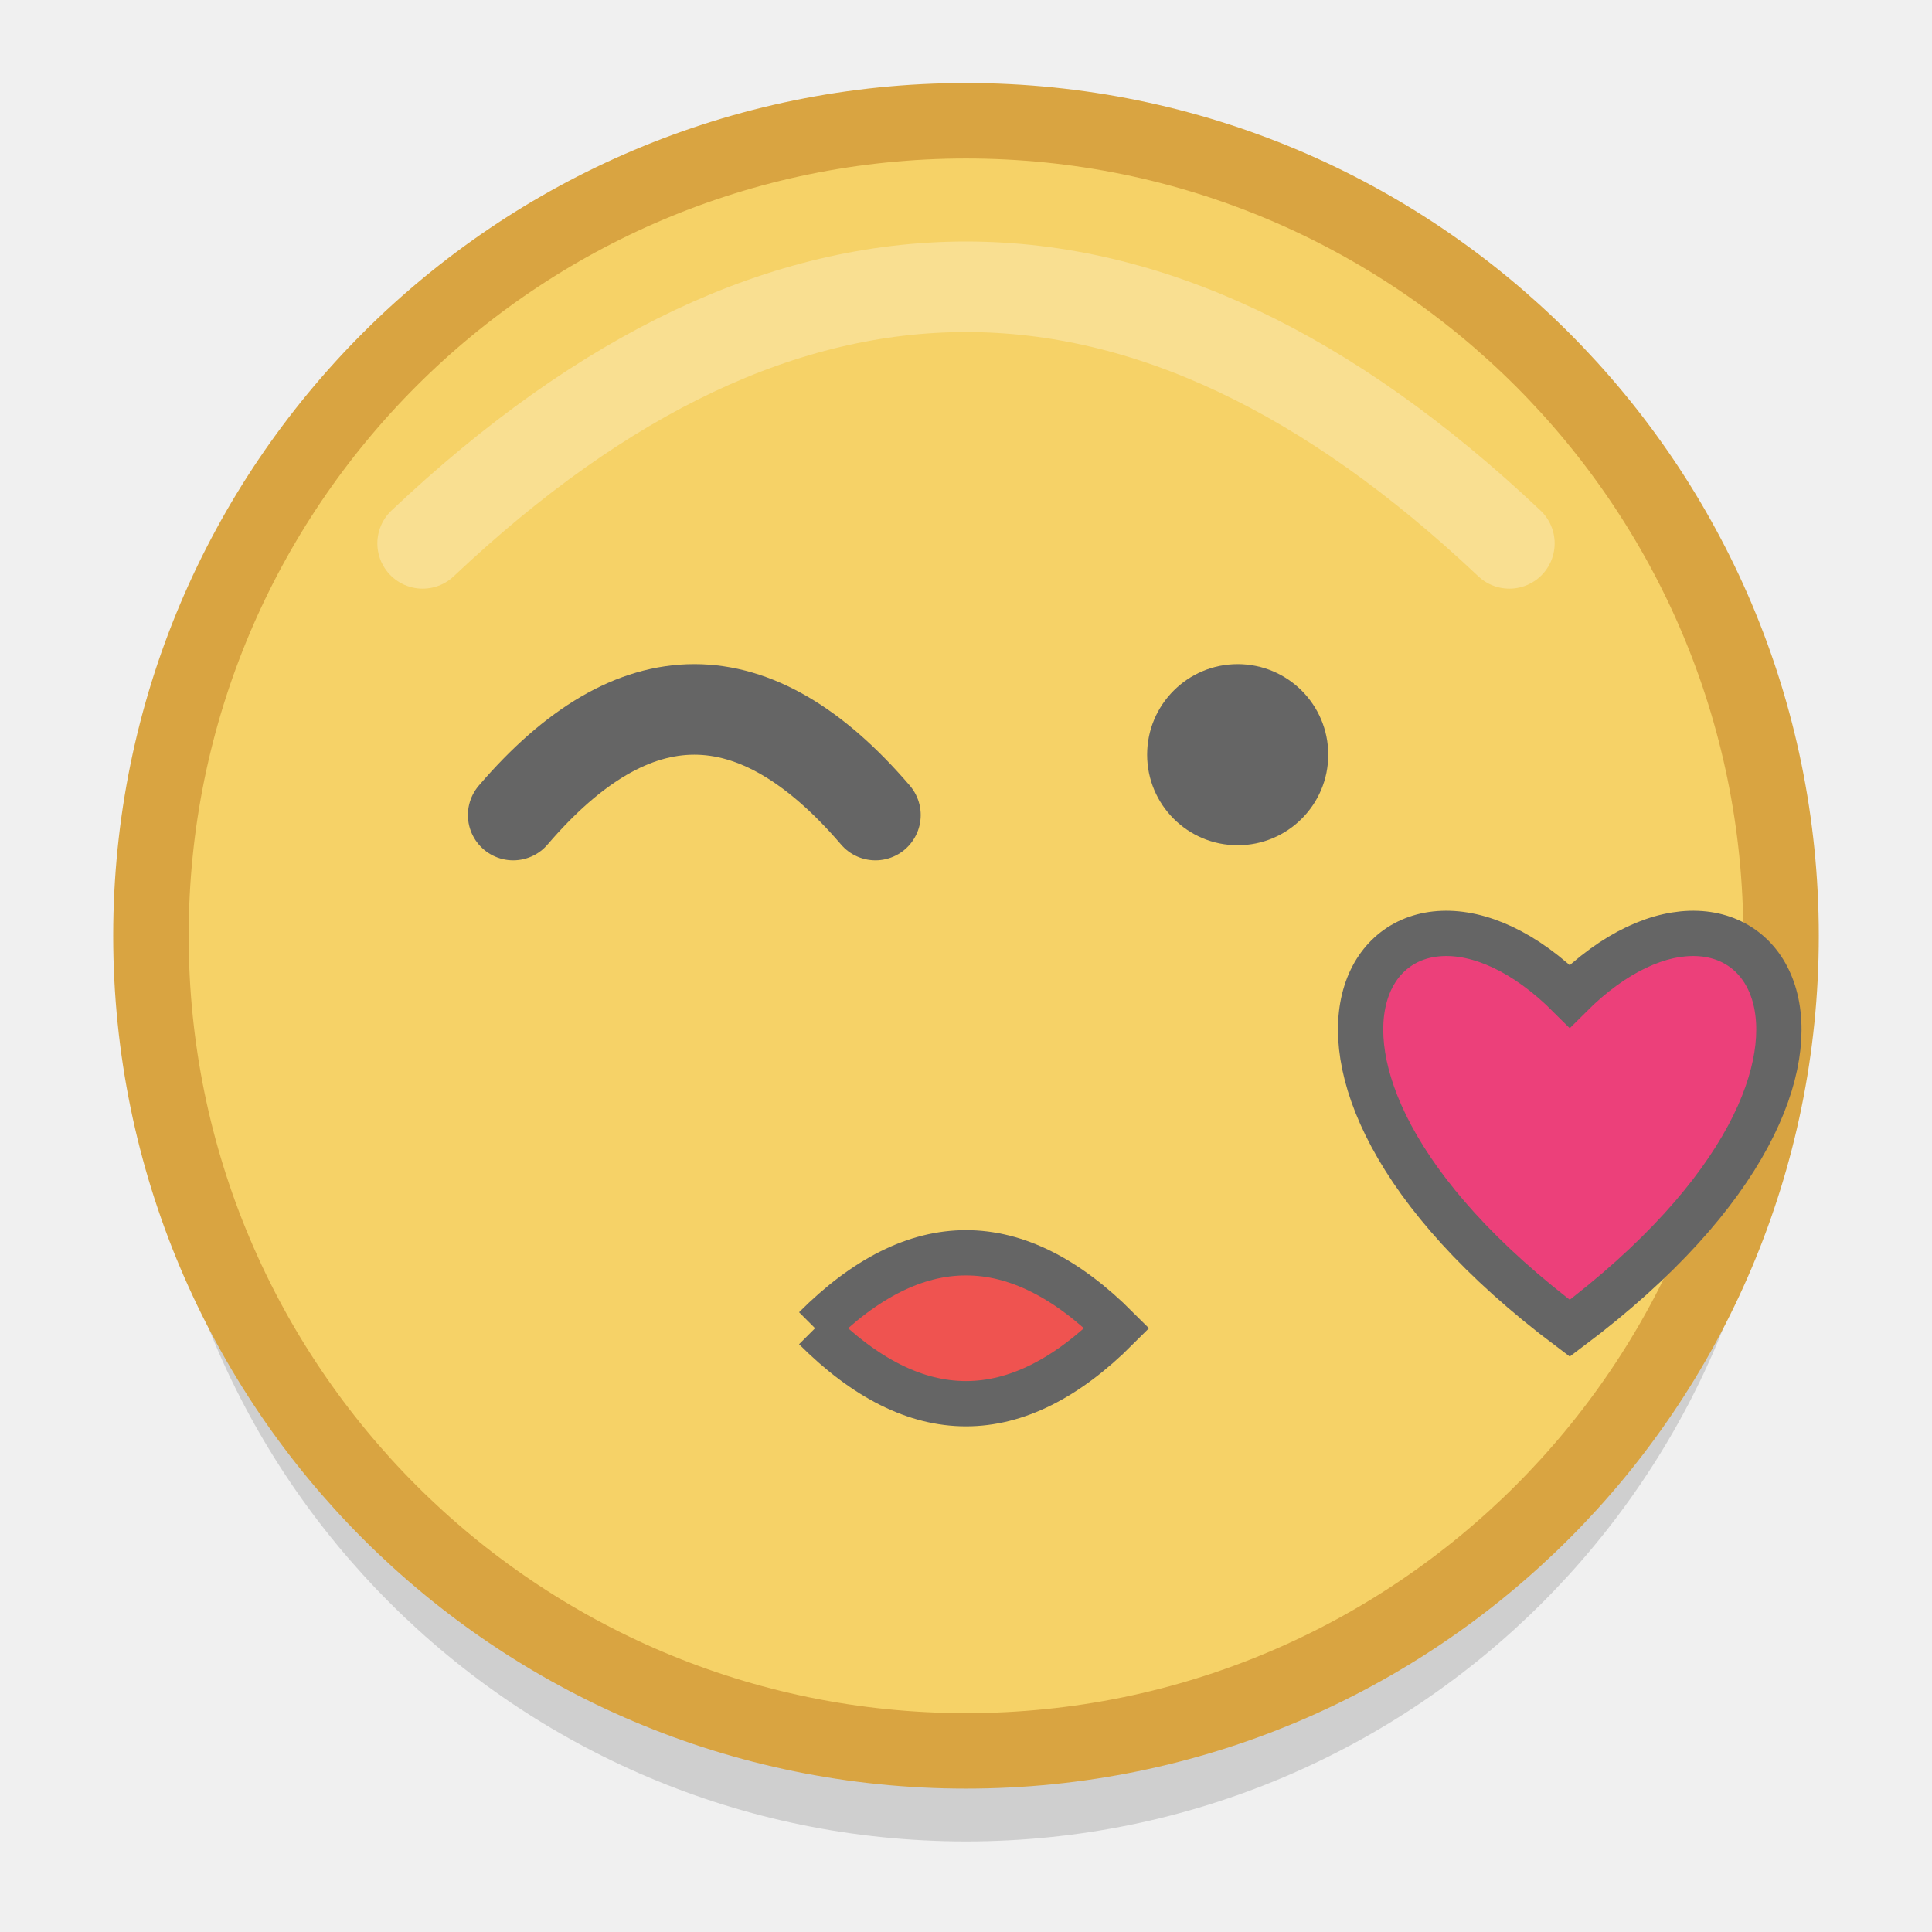
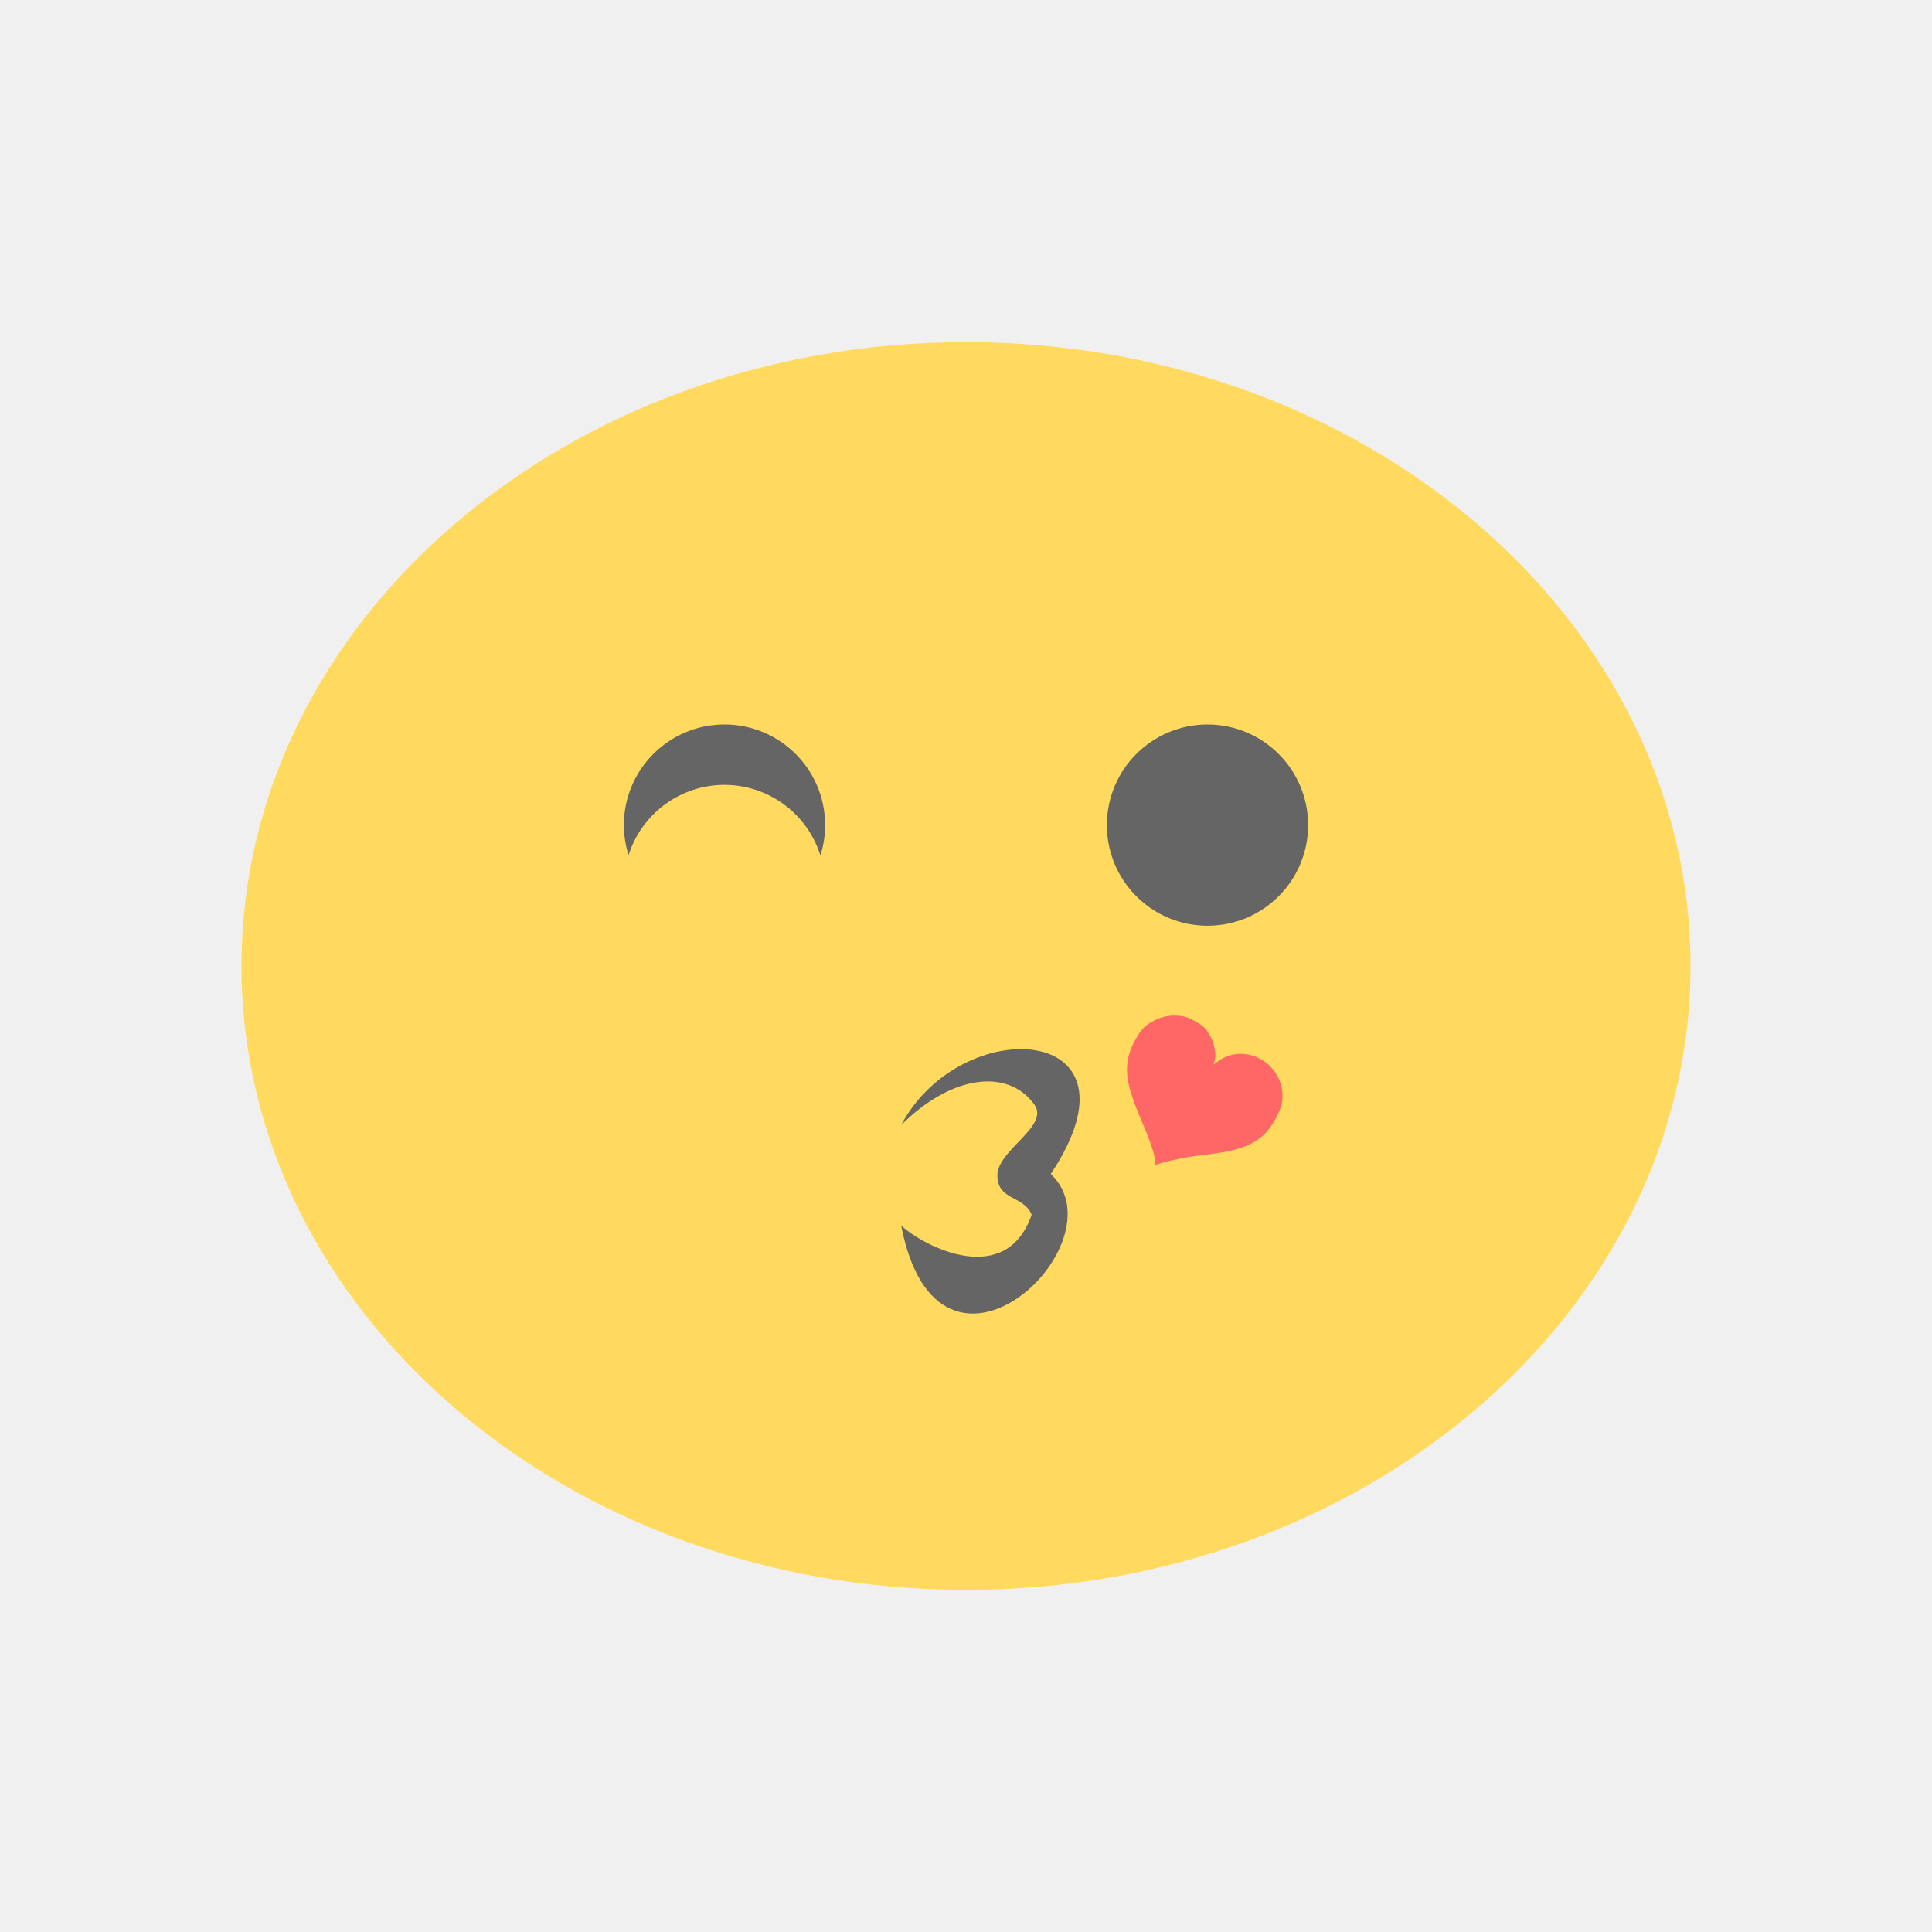
- <svg xmlns="http://www.w3.org/2000/svg" width="48" height="48" viewBox="0 0 64 64">
-   <ellipse cx="32" cy="34" rx="27" ry="27" fill="#4d4d4d" opacity=".2" />
-   <circle cx="32" cy="31" r="27" fill="#f6d267" stroke="#d9a441" stroke-width="2.5" />
-   <path d="M14 18q18-17 36 0" fill="none" stroke="#fff" stroke-opacity=".28" stroke-width="3" stroke-linecap="round" />
-   <g color="#656565" fill="#656565">
-     <path d="M17 27q6-7 12 0" fill="none" stroke="currentColor" stroke-width="3" stroke-linecap="round" />
-     <circle cx="41" cy="25" r="3" />
-     <path d="M27 44q5-5 10 0-5 5-10 0" fill="#ef5350" stroke="currentColor" stroke-width="1.5" />
-     <path d="M52 33c-6-6-12 2 0 11 12-9 6-17 0-11z" fill="#ec407a" stroke="currentColor" stroke-width="1.5" />
+ <svg xmlns="http://www.w3.org/2000/svg" viewBox="0 0 48 48">
+   <path d="m 42 24 a 18 15.5 0 0 1 -36 0 18 15.5 0 1 1 36 0 z" style="visibility:visible;fill:#ffda5e;fill-opacity:1;stroke:none;display:inline;color:#000;fill-rule:nonzero" />
+   <path d="m 18 18 a 2.5 2.5 0 0 0 -2.5 2.5 2.5 2.5 0 0 0 0.117 0.746 A 2.5 2.5 0 0 1 18 19.5 2.5 2.5 0 0 1 20.383 21.254 2.5 2.5 0 0 0 20.5 20.5 2.5 2.5 0 0 0 18 18" style="fill:#656565;opacity:1;fill-opacity:1;stroke:none;fill-rule:nonzero" />
+   <circle cx="30" cy="20.5" r="2.5" style="fill:#656565;opacity:1;fill-opacity:1;stroke:none;fill-rule:nonzero" />
+   <g transform="matrix(0.00541266,0.003125,-0.003125,0.00541266,28.78773,24.79574)" style="fill:#f66;fill-opacity:1">
+     <path d="m 297.3 550.87 c -13.775 -15.436 -48.17 -45.53 -76.43 -66.874 -83.74 -63.24 -95.14 -72.39 -129.14 -103.7 -62.685 -57.72 -89.31 -115.71 -89.21 -194.34 0.045 -38.38 2.661 -53.17 13.41 -75.8 18.237 -38.39 45.1 -66.909 79.45 -84.35 24.325 -12.356 36.32 -17.845 76.944 -18.07 c 42.493 -0.235 51.44 4.72 76.43 18.452 30.425 16.714 61.74 52.44 68.21 77.81 l 3.998 15.672 9.86 -21.585 c 55.716 -121.97 233.6 -120.15 295.5 3.03 19.638 39.08 21.794 122.51 4.38 169.51 -22.715 61.31 -65.38 108.05 -164.01 179.68 -64.68 46.974 -137.88 118.05 -142.98 128.03 -5.915 11.588 -0.282 1.816 -26.408 -27.461 z" />
  </g>
+   <path d="m 22.39 27.951 c 1.25 -1.25 2.66 -1.416 3.309 -0.508 0.385 0.538 -0.919 1.127 -0.919 1.758 0 0.631 0.649 0.491 0.851 0.979 c -0.631 1.82 -2.631 0.82 -3.241 0.271 c 0.929 4.805 5.529 0.433 3.716 -1.284 2.5 -3.75 -2.227 -4.03 -3.716 -1.216 z" style="fill:#656565;opacity:1;fill-opacity:1;stroke:none" />
</svg>
